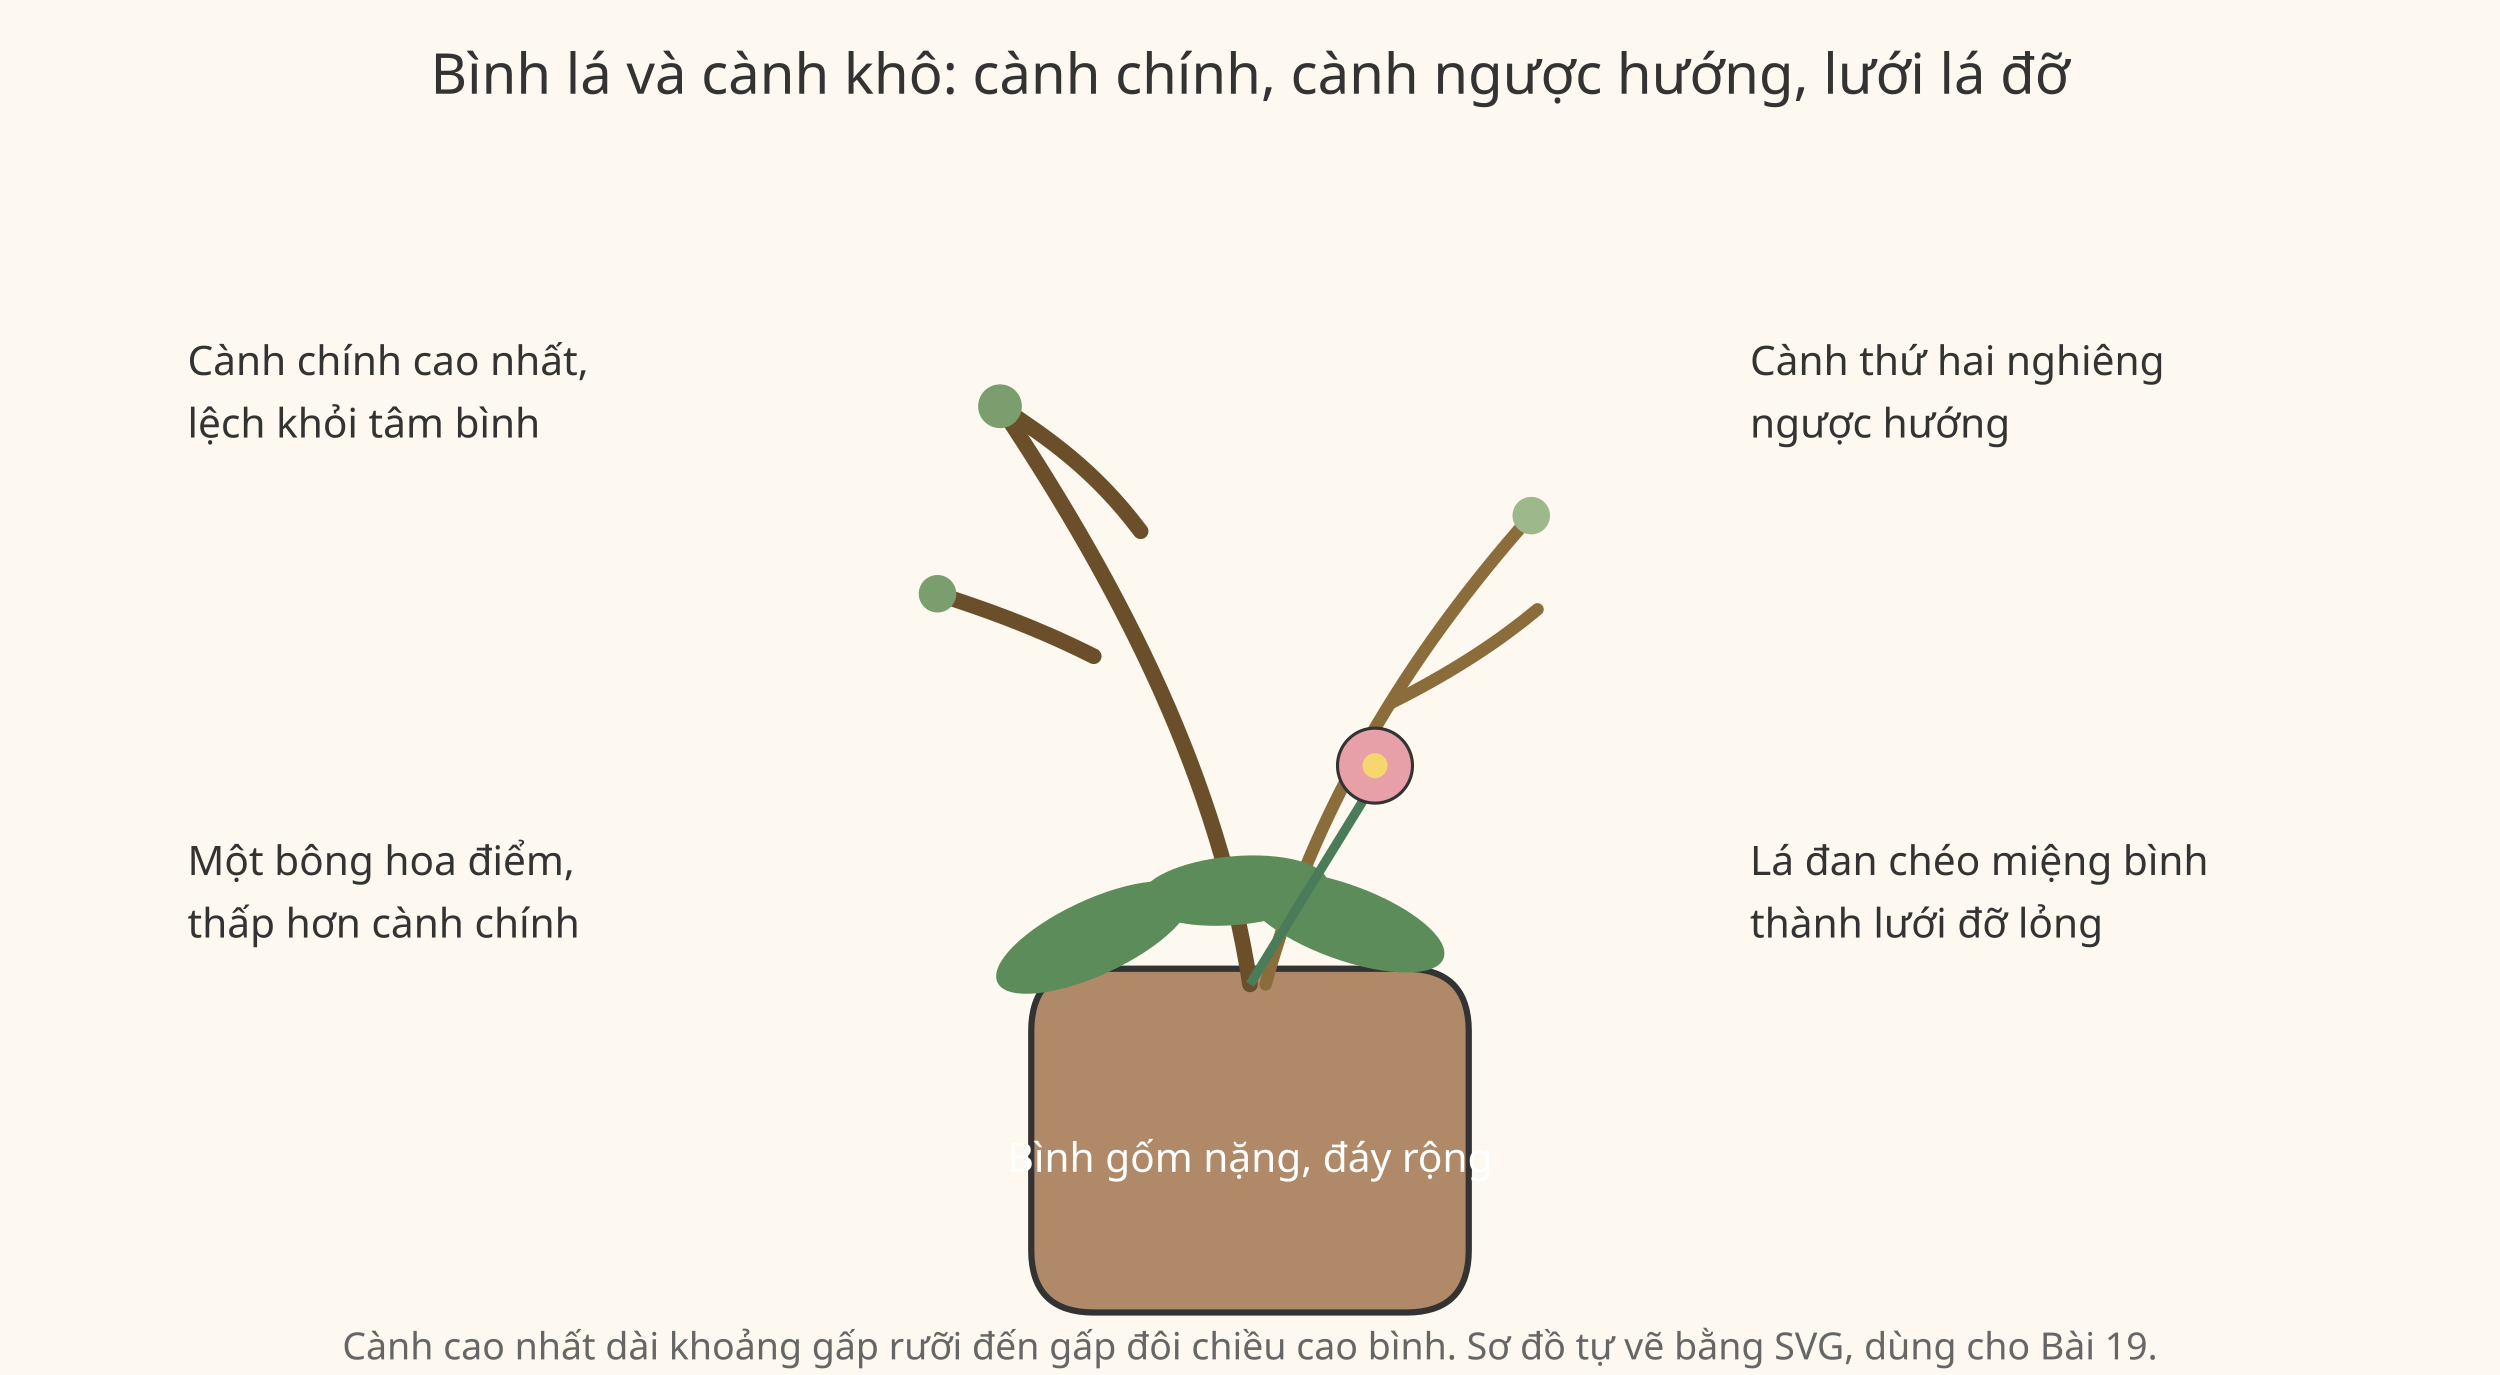
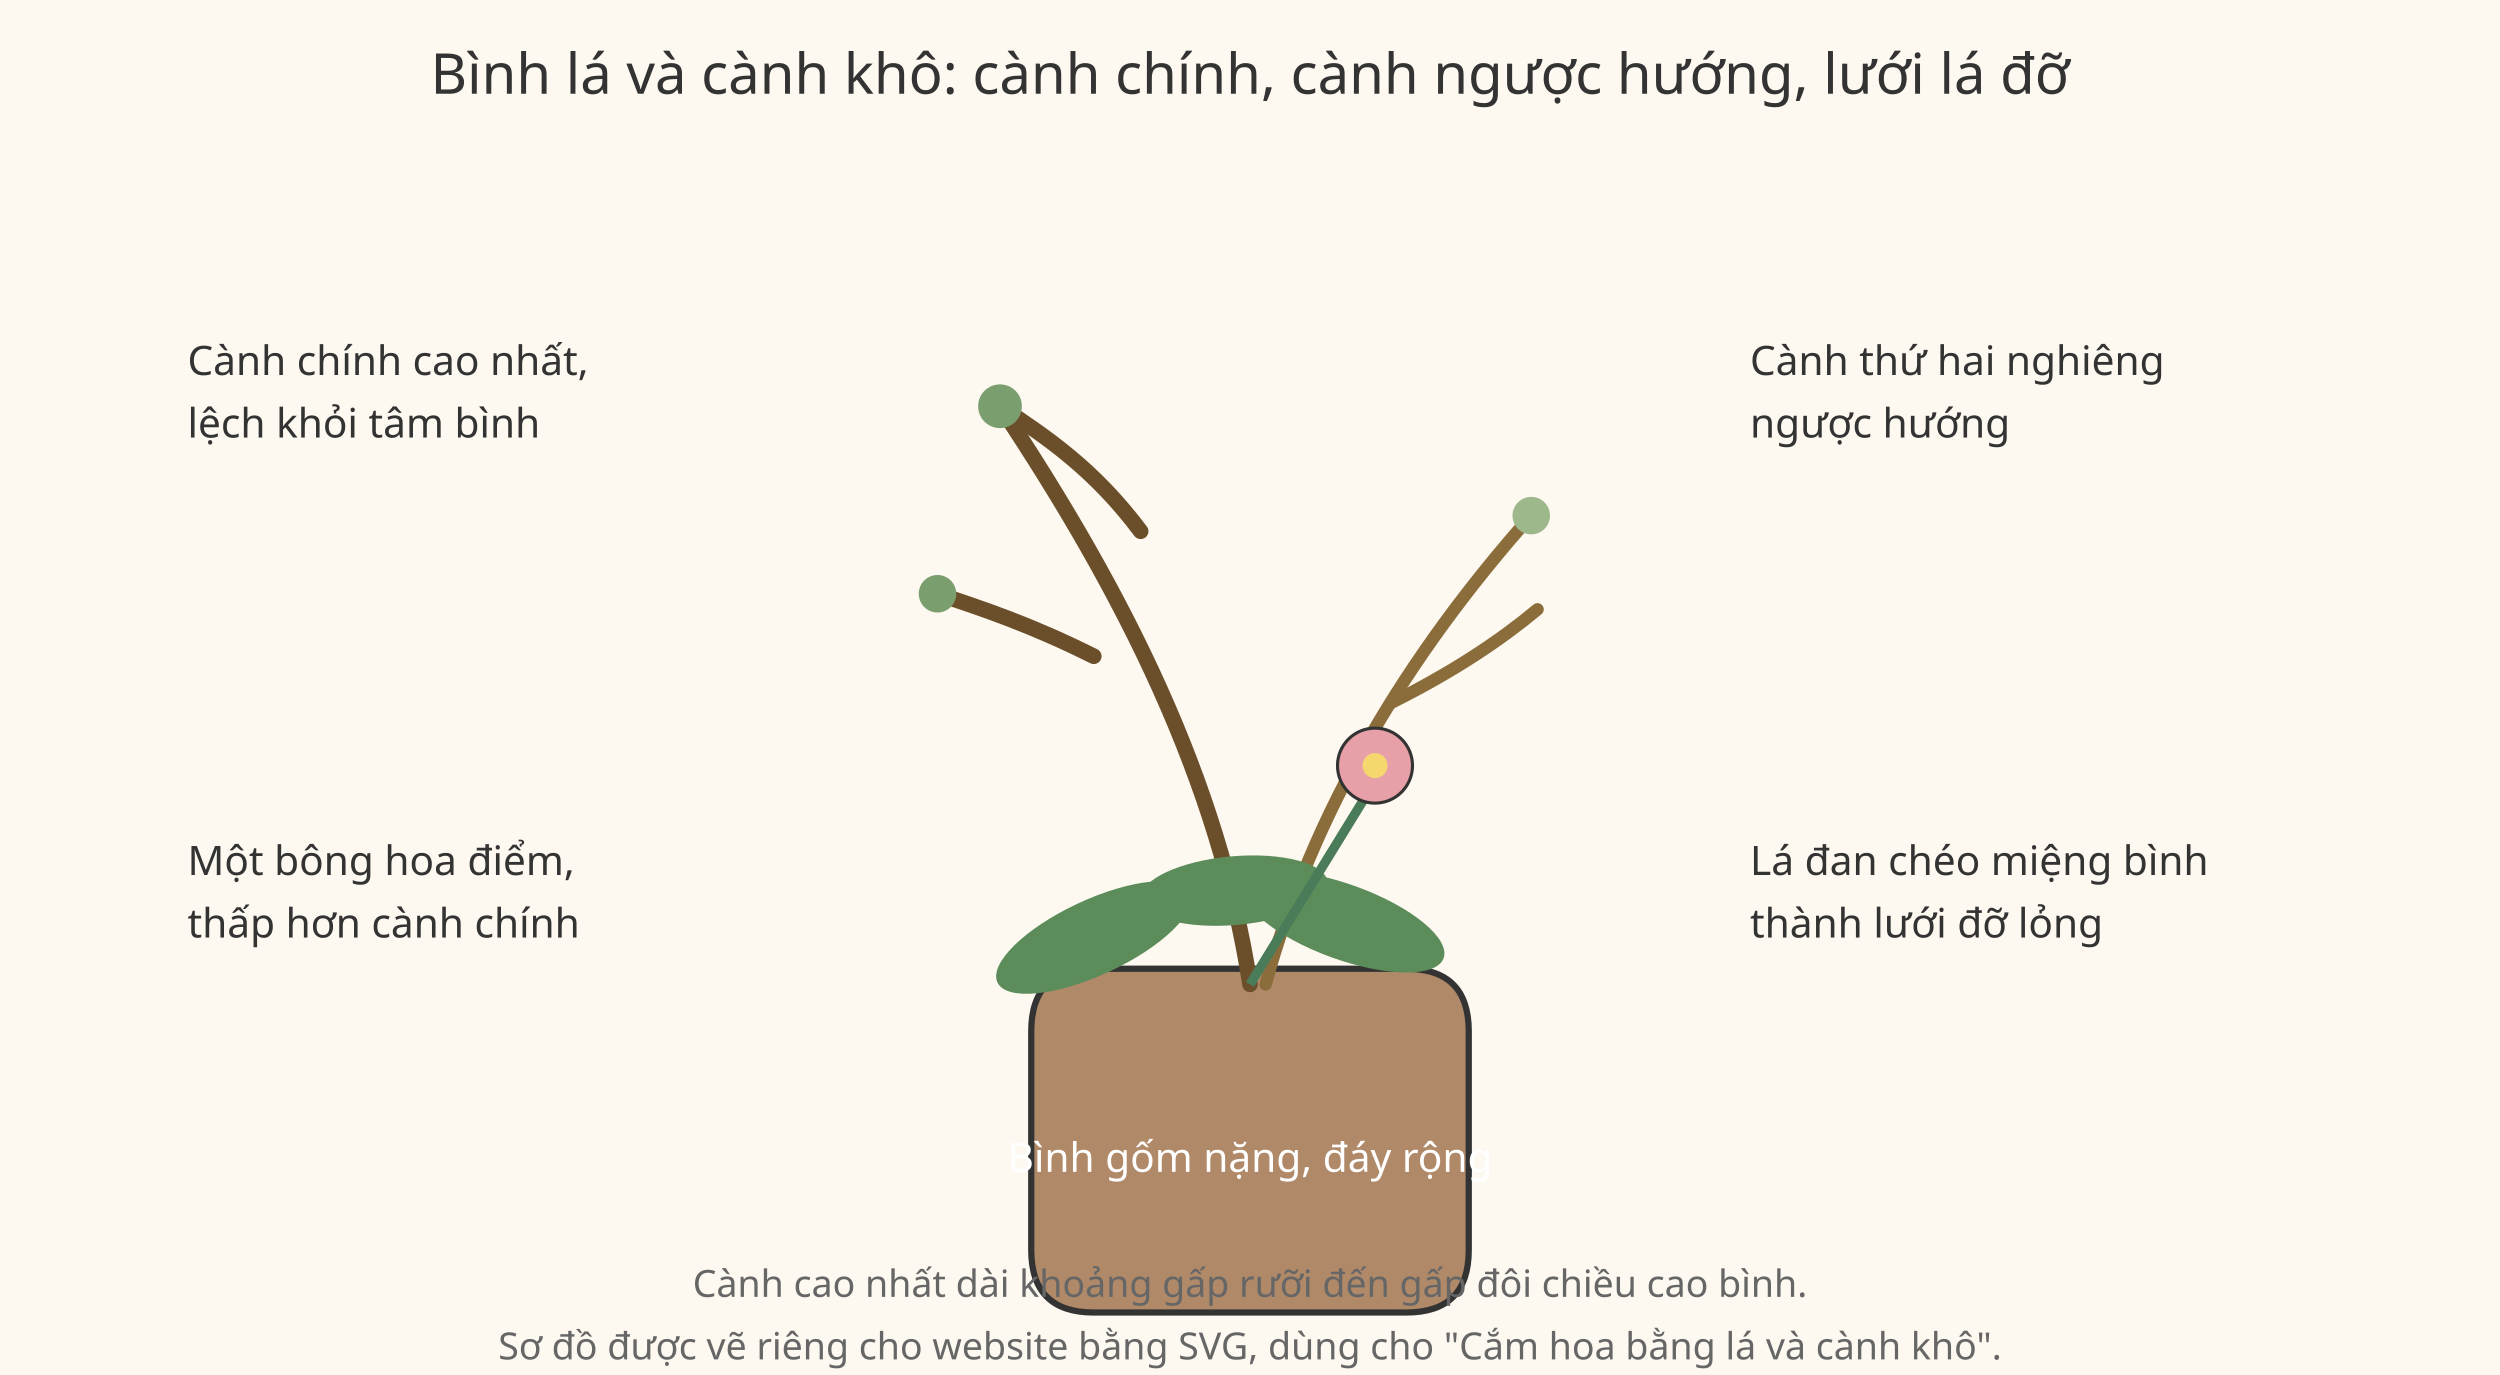
<svg xmlns="http://www.w3.org/2000/svg" width="800" height="440" viewBox="0 0 800 440" role="img">
  <rect width="800" height="440" fill="#fdf8f0" />
  <text x="400" y="30" text-anchor="middle" font-size="18" font-family="sans-serif" fill="#333">Bình lá và cành khô: cành chính, cành ngược hướng, lưới lá đỡ</text>
  <g>
    <path d="M330 330 L330 400 Q330 420 350 420 L450 420 Q470 420 470 400 L470 330 Q470 310 450 310 L350 310 Q330 310 330 330 Z" fill="#b08968" stroke="#333" stroke-width="2" />
    <text x="400" y="375" text-anchor="middle" font-size="13" font-family="sans-serif" fill="#fff">Bình gốm nặng, đáy rộng</text>
  </g>
  <g stroke="#6b4f2a" stroke-width="5" fill="none" stroke-linecap="round">
    <path d="M400 315 C390 250 360 190 320 130" />
    <path d="M350 210 C330 200 315 195 300 190" />
    <path d="M365 170 C350 150 335 140 320 130" />
  </g>
  <circle cx="320" cy="130" r="7" fill="#7a9e6d" />
  <circle cx="300" cy="190" r="6" fill="#7a9e6d" />
  <g stroke="#8a6d3b" stroke-width="4" fill="none" stroke-linecap="round">
    <path d="M405 315 C420 260 450 210 490 165" />
    <path d="M445 225 C465 215 480 205 492 195" />
  </g>
  <circle cx="490" cy="165" r="6" fill="#9db88a" />
  <g fill="#5b8c5a">
    <ellipse cx="350" cy="300" rx="34" ry="12" transform="rotate(-25 350 300)" />
    <ellipse cx="430" cy="295" rx="34" ry="12" transform="rotate(20 430 295)" />
    <ellipse cx="395" cy="285" rx="30" ry="11" transform="rotate(-5 395 285)" />
  </g>
  <g>
    <line x1="400" y1="315" x2="440" y2="250" stroke="#4a7c59" stroke-width="3" />
    <circle cx="440" cy="245" r="12" fill="#e8a0a8" stroke="#333" stroke-width="1" />
    <circle cx="440" cy="245" r="4" fill="#f5d76e" />
  </g>
  <g font-family="sans-serif" font-size="13" fill="#333">
    <text x="60" y="120">Cành chính cao nhất,</text>
    <text x="60" y="140">lệch khỏi tâm bình</text>
    <text x="560" y="120">Cành thứ hai nghiêng</text>
    <text x="560" y="140">ngược hướng</text>
    <text x="560" y="280">Lá đan chéo miệng bình</text>
    <text x="560" y="300">thành lưới đỡ lỏng</text>
    <text x="60" y="280">Một bông hoa điểm,</text>
    <text x="60" y="300">thấp hơn cành chính</text>
  </g>
-   <text x="400" y="435" text-anchor="middle" font-size="12" font-family="sans-serif" fill="#666">Cành cao nhất dài khoảng gấp rưỡi đến gấp đôi chiều cao bình. Sơ đồ tự vẽ bằng SVG, dùng cho Bài 19.</text>
+   <text x="400" y="415" text-anchor="middle" font-size="12" font-family="sans-serif" fill="#666">Cành cao nhất dài khoảng gấp rưỡi đến gấp đôi chiều cao bình.</text>
+   <text x="400" y="435" text-anchor="middle" font-size="12" font-family="sans-serif" fill="#666">Sơ đồ được vẽ riêng cho website bằng SVG, dùng cho "Cắm hoa bằng lá và cành khô".</text>
</svg>
